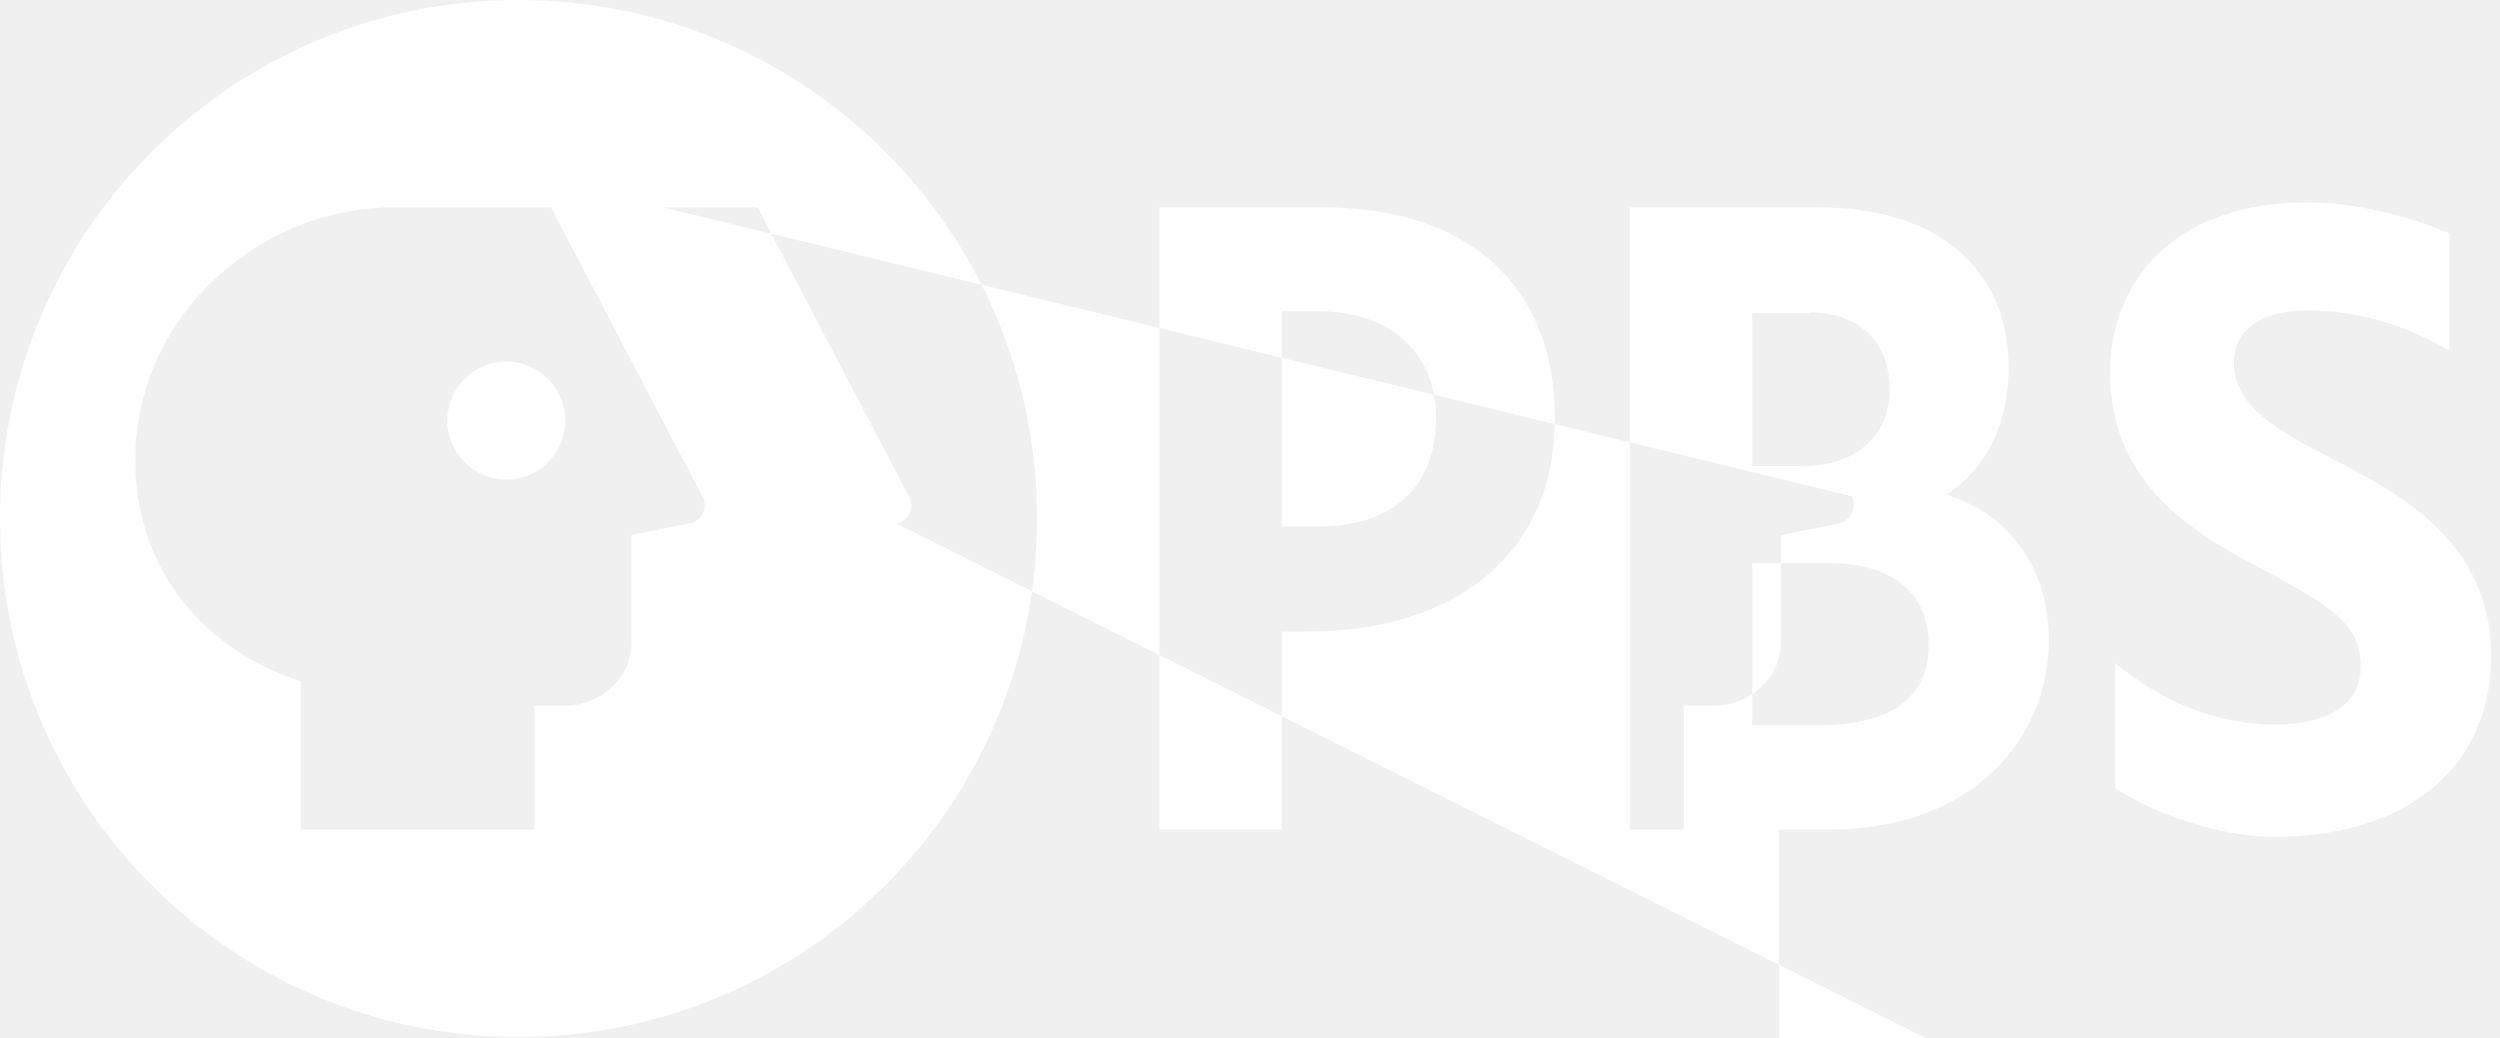
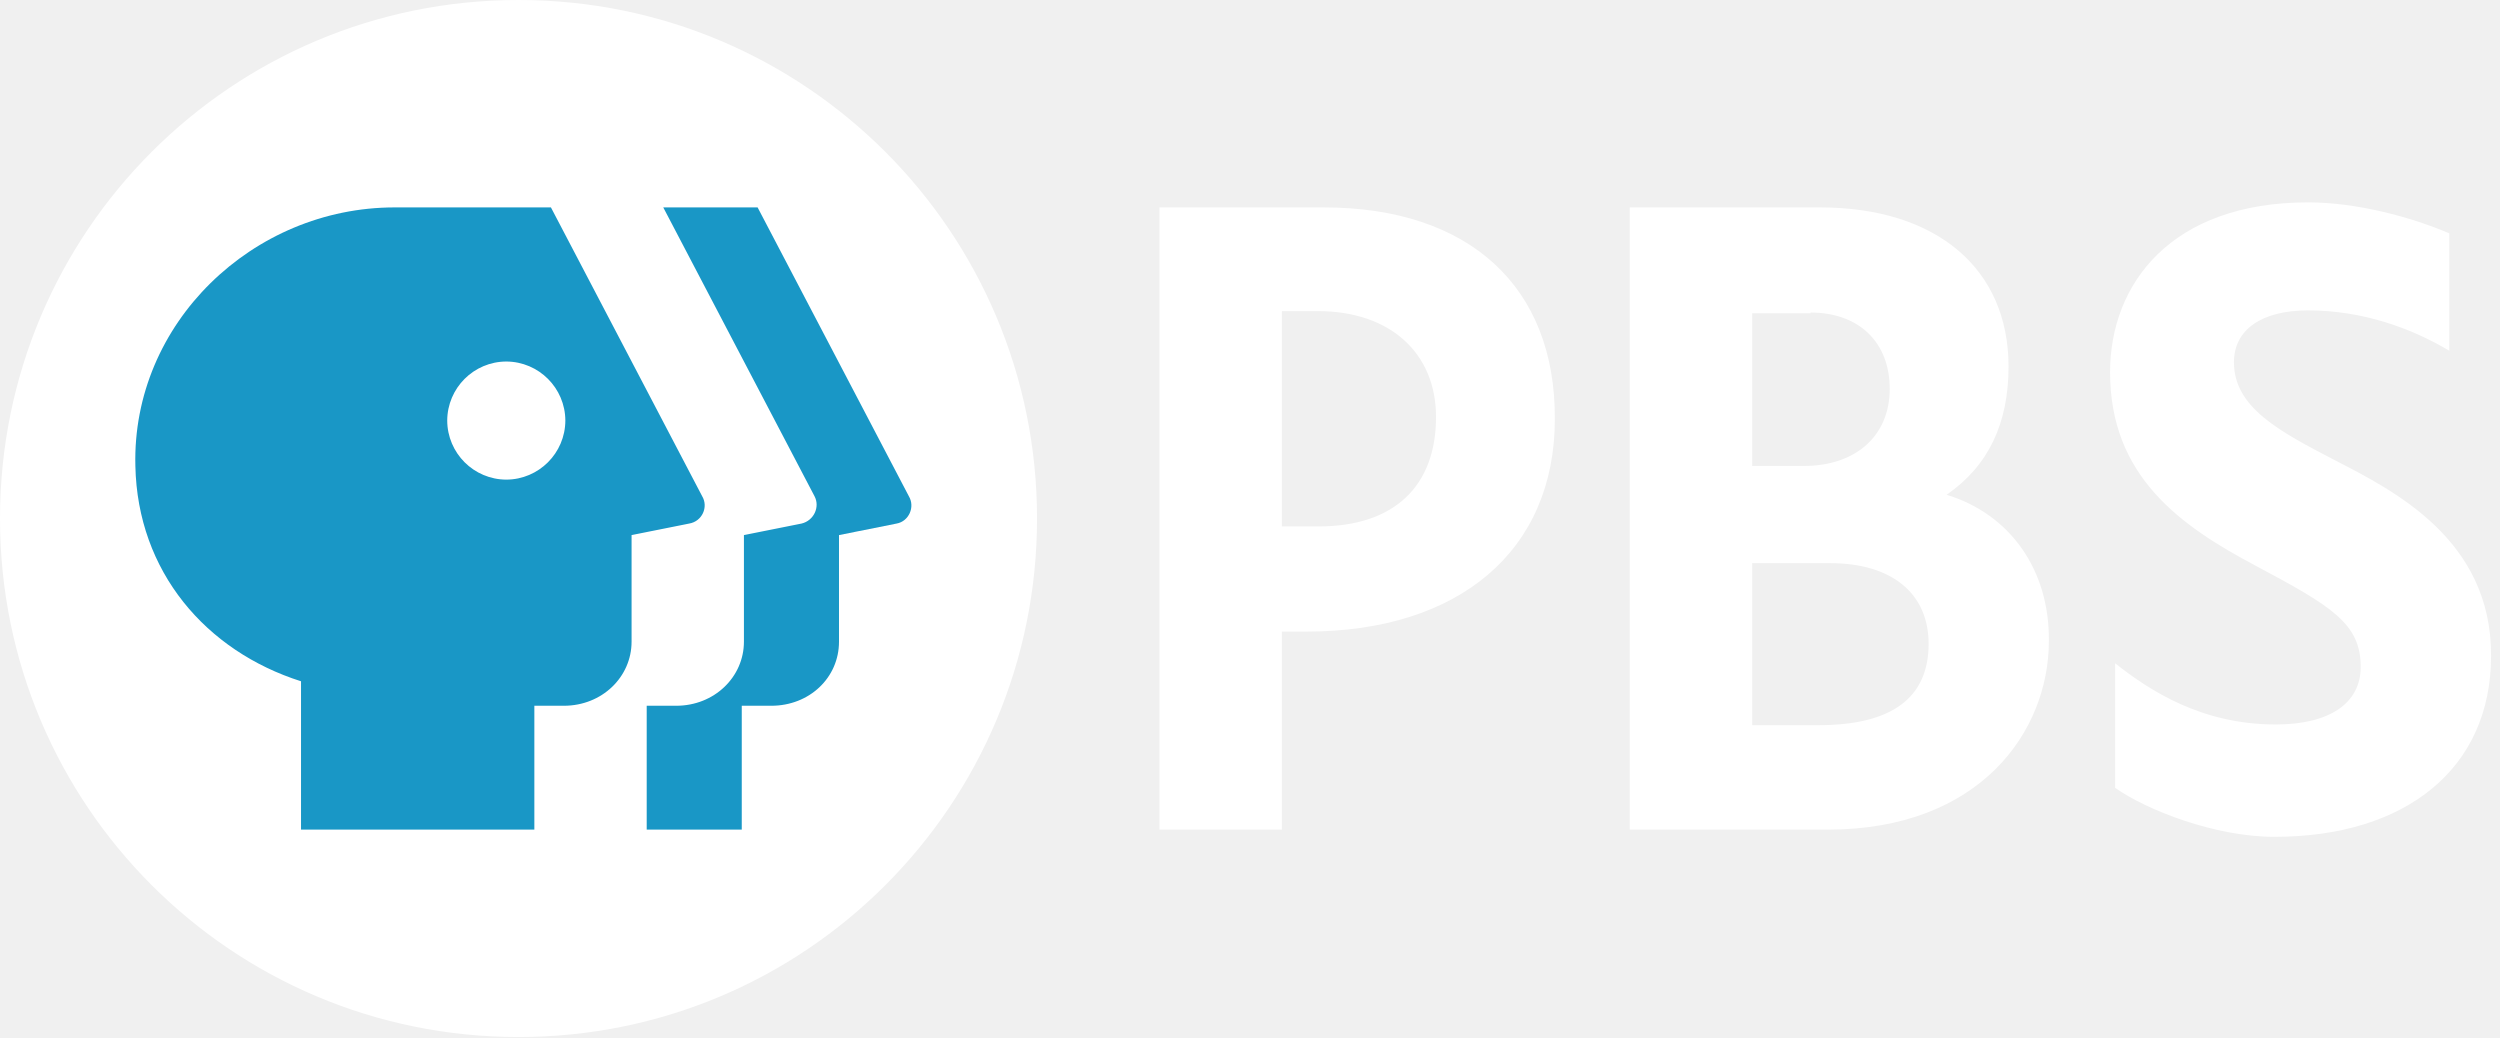
- <svg xmlns="http://www.w3.org/2000/svg" width="135" height="56" viewBox="0 0 135 56">
-   <path fill="white" fill-rule="evenodd" d="M126.155 24.889c-3.072-1.595-5.522-2.878-5.522-5.328 0-1.75 1.478-2.8 4.006-2.8 2.955 0 5.6.972 7.622 2.178V12.6c-2.1-.894-5.017-1.672-7.622-1.672-7.389 0-10.695 4.394-10.695 9.177 0 5.6 3.773 8.284 7.895 10.462 4.083 2.177 5.639 3.11 5.639 5.444 0 1.983-1.711 3.111-4.589 3.111-4.006 0-6.806-1.828-8.672-3.305v6.727c1.711 1.206 5.405 2.645 8.594 2.645 7.156 0 11.706-3.733 11.706-9.761.038-6.3-5.289-8.945-8.362-10.54zM71.478 11.2h-8.867v33.6h6.611V34.106h1.323c8.283 0 13.416-4.395 13.416-11.473.04-7.155-4.627-11.433-12.483-11.433m-2.256 5.6h1.945c3.889 0 6.378 2.255 6.378 5.717 0 3.772-2.295 5.91-6.34 5.91h-1.983zm35.895 9.917c2.256-1.556 3.344-3.85 3.344-6.923 0-5.289-3.888-8.594-10.189-8.594H88.006v33.6H98.7c8.206 0 11.939-5.289 11.939-10.189.039-3.85-2.1-6.844-5.522-7.894m-7.35-9.84c2.606 0 4.278 1.595 4.278 4.123s-1.828 4.161-4.628 4.161h-2.8v-8.244h3.15zM94.617 39.2v-8.79h4.2c3.344 0 5.328 1.633 5.328 4.356 0 2.916-1.984 4.394-5.95 4.394h-3.578v.039zM56 28c0 15.478-12.522 28-28 28S0 43.478 0 28 12.522 0 28 0s28 12.522 28 28 m48.416 28.272-3.11.622v5.756c0 1.944-1.595 3.461-3.656 3.461h-1.595V44.8h-5.133v-6.689h1.594c2.061 0 3.656-1.555 3.656-3.461v-5.756l3.111-.622c.661-.155 1.011-.894.7-1.478L35.816 11.2h5.095l8.166 15.594c.35.584 0 1.361-.66 1.478zM37.916 26.794 29.75 11.2h-8.44c-7.66 0-14.194 6.261-14 13.961.118 5.717 3.812 9.995 8.945 11.628V44.8h12.6v-6.689h1.595c2.06 0 3.655-1.555 3.655-3.461v-5.756l3.111-.622c.7-.116 1.05-.894.7-1.478M27.34 25.9a3.203 3.203 0 0 1-3.19-3.189 3.203 3.203 0 0 1 3.19-3.189 3.203 3.203 0 0 1 3.189 3.19 3.203 3.203 0 0 1-3.19 3.188z" />
+ <svg xmlns="http://www.w3.org/2000/svg" width="1215" height="504" viewBox="0 0 135 56">
+   <path fill="white" d="M126.155 24.889c-3.072-1.595-5.522-2.878-5.522-5.328 0-1.75 1.478-2.8 4.006-2.8 2.955 0 5.6.972 7.622 2.178V12.6c-2.1-.894-5.017-1.672-7.622-1.672-7.389 0-10.695 4.394-10.695 9.177 0 5.6 3.773 8.284 7.895 10.462 4.083 2.177 5.639 3.11 5.639 5.444 0 1.983-1.711 3.111-4.589 3.111-4.006 0-6.806-1.828-8.672-3.305v6.727c1.711 1.206 5.405 2.645 8.594 2.645 7.156 0 11.706-3.733 11.706-9.761.038-6.3-5.289-8.945-8.362-10.54zM71.478 11.2h-8.867v33.6h6.611V34.106h1.323c8.283 0 13.416-4.395 13.416-11.473.04-7.155-4.627-11.433-12.483-11.433m-2.256 5.6h1.945c3.889 0 6.378 2.255 6.378 5.717 0 3.772-2.295 5.91-6.34 5.91h-1.983zm35.895 9.917c2.256-1.556 3.344-3.85 3.344-6.923 0-5.289-3.888-8.594-10.189-8.594H88.006v33.6H98.7c8.206 0 11.939-5.289 11.939-10.189.039-3.85-2.1-6.844-5.522-7.894m-7.35-9.84c2.606 0 4.278 1.595 4.278 4.123s-1.828 4.161-4.628 4.161h-2.8v-8.244h3.15zM94.617 39.2v-8.79h4.2c3.344 0 5.328 1.633 5.328 4.356 0 2.916-1.984 4.394-5.95 4.394h-3.578v.039zM56 28c0 15.478-12.522 28-28 28S0 43.478 0 28 12.522 0 28 0s28 12.522 28 28" />
+   <path fill="#1997c6" d="m48.416 28.272-3.11.622v5.756c0 1.944-1.595 3.461-3.656 3.461h-1.595V44.8h-5.133v-6.689h1.594c2.061 0 3.656-1.555 3.656-3.461v-5.756l3.111-.622c.661-.155 1.011-.894.7-1.478L35.816 11.2h5.095l8.166 15.594c.35.584 0 1.361-.66 1.478zM37.916 26.794 29.75 11.2h-8.44c-7.66 0-14.194 6.261-14 13.961.118 5.717 3.812 9.995 8.945 11.628V44.8h12.6v-6.689h1.595c2.06 0 3.655-1.555 3.655-3.461v-5.756l3.111-.622c.7-.116 1.05-.894.7-1.478M27.34 25.9a3.203 3.203 0 0 1-3.19-3.189 3.203 3.203 0 0 1 3.19-3.189 3.203 3.203 0 0 1 3.189 3.19 3.203 3.203 0 0 1-3.19 3.188z" />
</svg>
